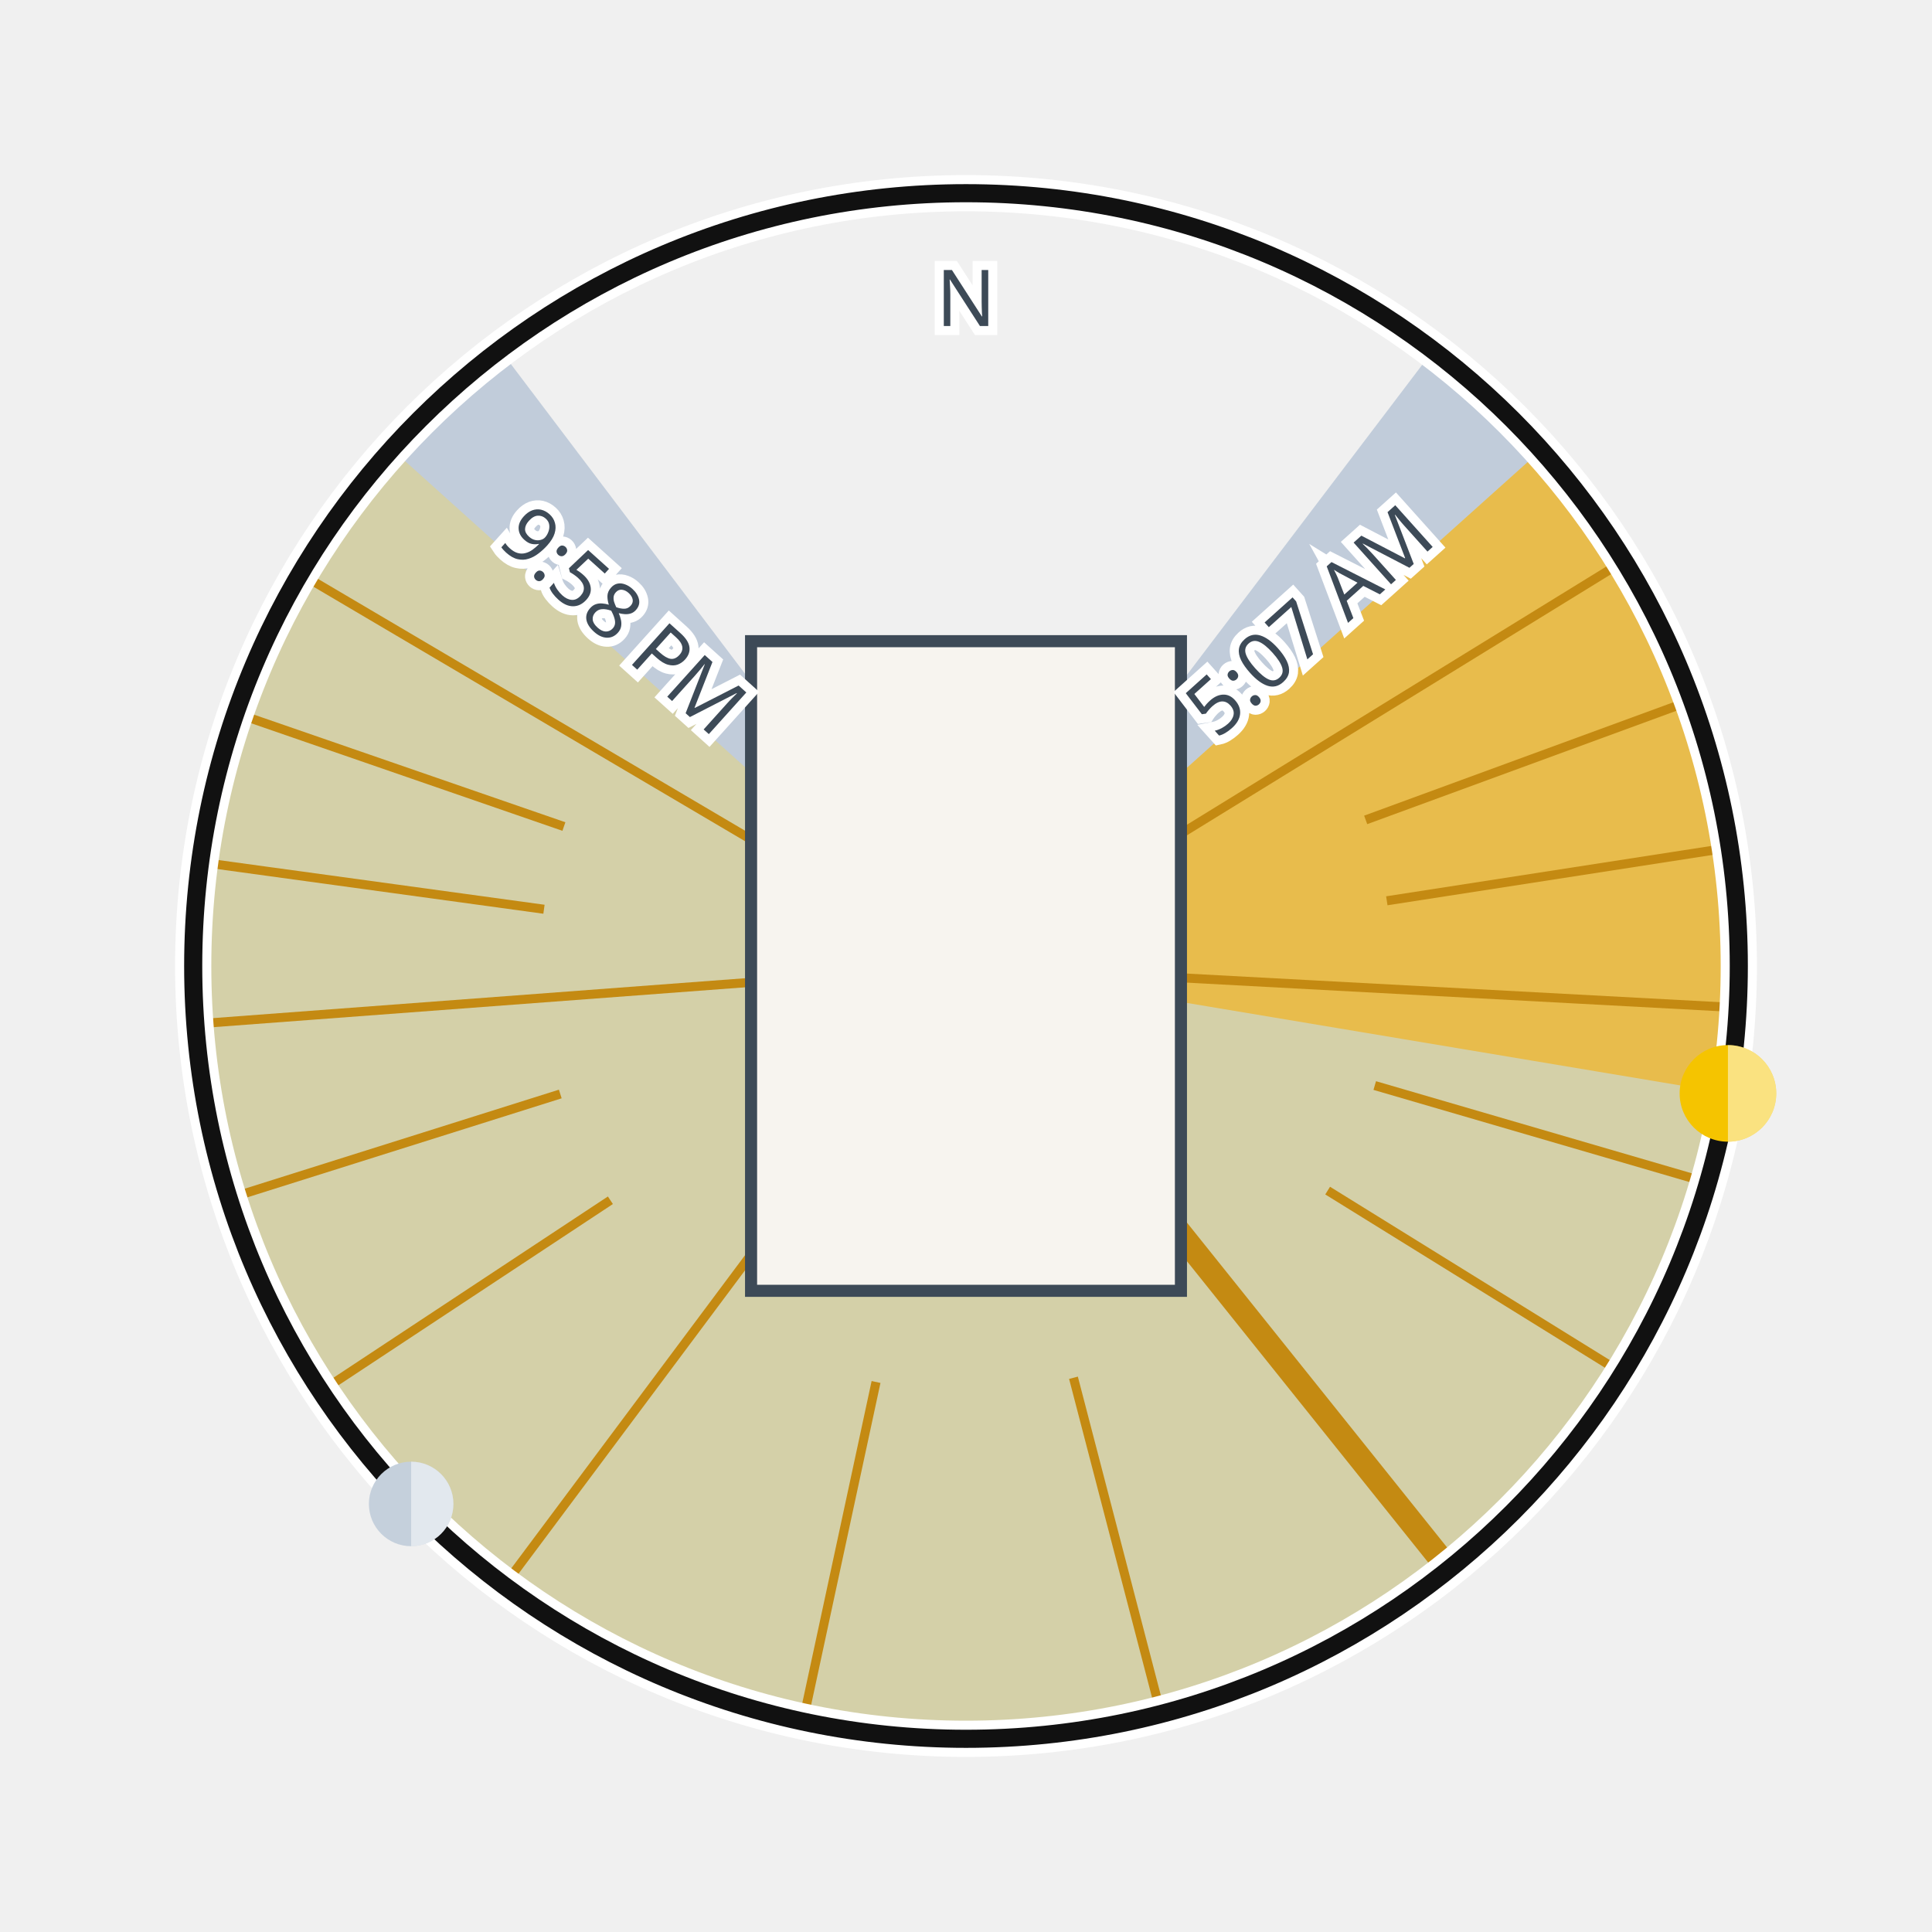
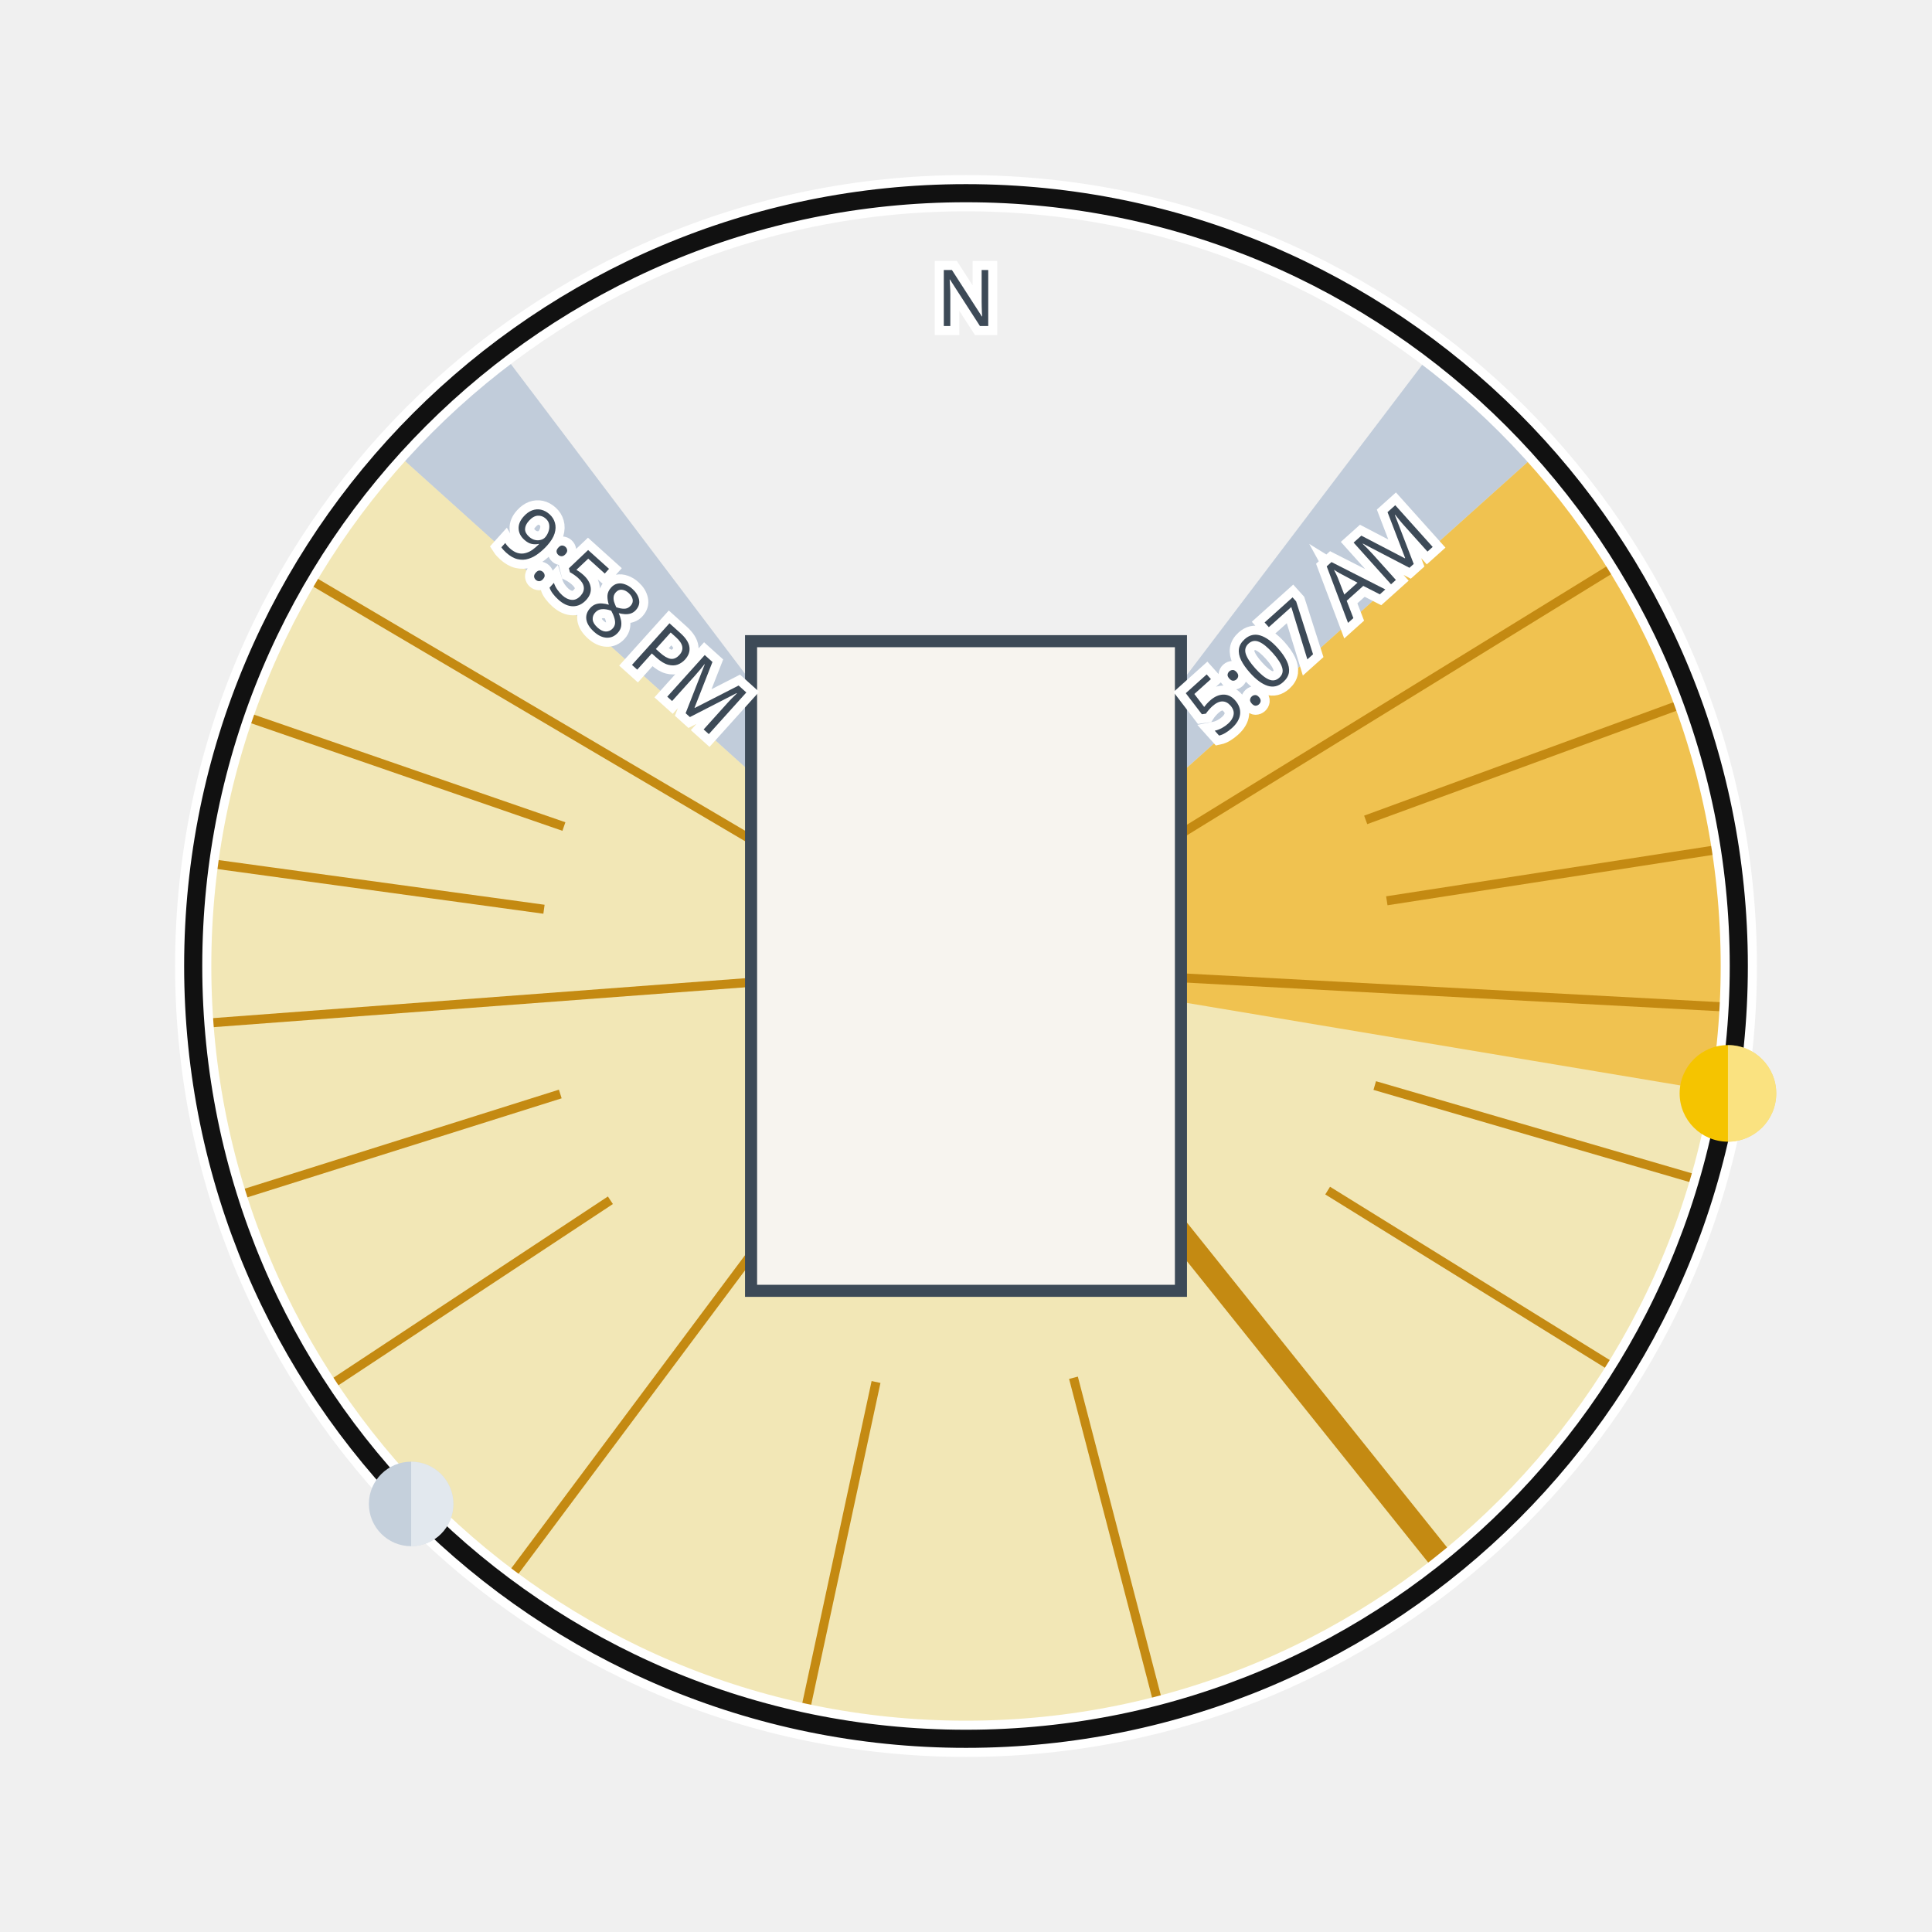
<svg xmlns="http://www.w3.org/2000/svg" width="320" height="320" viewBox="0 0 320 320" font-family="sans-serif" font-size="13">
-   <path id="twilight" d="M 160.0 160.0 L 237.4 58.0 A 128.0 128.0 0 1 1 82.8 57.9 Z" fill="#9aafc9" fill-opacity="0.55" />
+   <path id="twilight" d="M 160.0 160.0 L 237.4 58.0 A 128.0 128.0 0 0 1 255.3 74.5 Z" fill="#9aafc9" fill-opacity="0.55" />
+   <path id="twilight-dusk" d="M 160.0 160.0 L 64.9 74.4 A 128.0 128.0 0 0 1 82.8 57.9 Z" fill="#9aafc9" fill-opacity="0.55" />
  <path id="pale" d="M 160.0 160.0 L 255.3 74.5 A 128.0 128.0 0 1 1 64.9 74.4 Z" fill="#f6d84a" fill-opacity="0.35" />
  <path id="rim" d="M 255.3 74.5 A 128.0 128.0 0 1 1 64.9 74.4" fill="none" stroke="#c48a12" stroke-width="1.5" />
  <path id="strong" d="M 160.0 160.0 L 255.3 74.5 A 128.0 128.0 0 0 1 286.2 181.1 Z" fill="#f0b429" fill-opacity="0.72" />
  <g id="hours">
    <line x1="184.7" y1="144.8" x2="269.0" y2="92.9" stroke="#c48a12" stroke-width="1.5" />
    <line x1="226.2" y1="135.8" x2="280.2" y2="116.0" stroke="#c48a12" stroke-width="1.5" />
    <line x1="229.7" y1="149.2" x2="286.5" y2="140.4" stroke="#c48a12" stroke-width="1.5" />
    <line x1="189.0" y1="161.6" x2="287.8" y2="166.9" stroke="#c48a12" stroke-width="1.5" />
    <line x1="227.7" y1="179.8" x2="282.9" y2="195.9" stroke="#c48a12" stroke-width="1.5" />
    <line x1="219.9" y1="197.2" x2="268.8" y2="227.5" stroke="#c48a12" stroke-width="1.5" />
    <line x1="160.0" y1="160.0" x2="240.0" y2="259.9" stroke="#c48a12" stroke-width="4" />
    <line x1="177.8" y1="228.2" x2="192.3" y2="283.9" stroke="#c48a12" stroke-width="1.5" />
    <line x1="145.1" y1="228.9" x2="133.0" y2="285.1" stroke="#c48a12" stroke-width="1.5" />
    <line x1="142.7" y1="183.3" x2="83.5" y2="262.6" stroke="#c48a12" stroke-width="1.5" />
    <line x1="101.1" y1="198.8" x2="53.1" y2="230.5" stroke="#c48a12" stroke-width="1.5" />
    <line x1="92.8" y1="181.2" x2="37.9" y2="198.5" stroke="#c48a12" stroke-width="1.5" />
    <line x1="131.1" y1="162.2" x2="32.4" y2="169.6" stroke="#c48a12" stroke-width="1.5" />
    <line x1="90.1" y1="150.6" x2="33.2" y2="142.8" stroke="#c48a12" stroke-width="1.5" />
    <line x1="93.4" y1="136.9" x2="39.0" y2="118.1" stroke="#c48a12" stroke-width="1.5" />
    <line x1="135.0" y1="145.3" x2="49.7" y2="95.0" stroke="#c48a12" stroke-width="1.5" />
  </g>
  <circle id="ring-halo" cx="160.0" cy="160.0" r="128.0" fill="none" stroke="#ffffff" stroke-width="6" />
  <circle id="ring" cx="160.0" cy="160.0" r="128.0" fill="none" stroke="#111111" stroke-width="3" />
  <polygon id="house" points="124.4,213.8 124.4,106.2 195.6,106.2 195.6,213.8" fill="#f7f4ef" stroke="#3d4a57" stroke-width="2" />
  <g id="sun">
    <circle cx="286.2" cy="181.1" r="8.0" fill="#f5c400" />
    <path d="M 286.2 173.1 A 8.0 8.0 0 0 1 286.2 189.1 Z" fill="#ffffff" fill-opacity="0.5" />
  </g>
  <g id="moon">
    <circle cx="68.1" cy="249.1" r="7.0" fill="#c5d0dc" />
    <path d="M 68.1 242.1 A 7.0 7.0 0 0 1 68.1 256.1 Z" fill="#ffffff" fill-opacity="0.5" />
  </g>
  <text id="sunrise" x="219.9" y="106.2" text-anchor="middle" dominant-baseline="alphabetic" fill="#3d4a57" stroke="#ffffff" stroke-width="3" paint-order="stroke" transform="rotate(-41.9 219.9 106.2)">5:07 AM</text>
  <text id="sunset" x="100.2" y="106.1" text-anchor="middle" dominant-baseline="alphabetic" fill="#3d4a57" stroke="#ffffff" stroke-width="3" paint-order="stroke" transform="rotate(402.0 100.2 106.1)">9:58 PM</text>
  <text id="north" x="160.0" y="54.0" text-anchor="middle" fill="#3d4a57" stroke="#ffffff" stroke-width="3" paint-order="stroke">N</text>
</svg>
